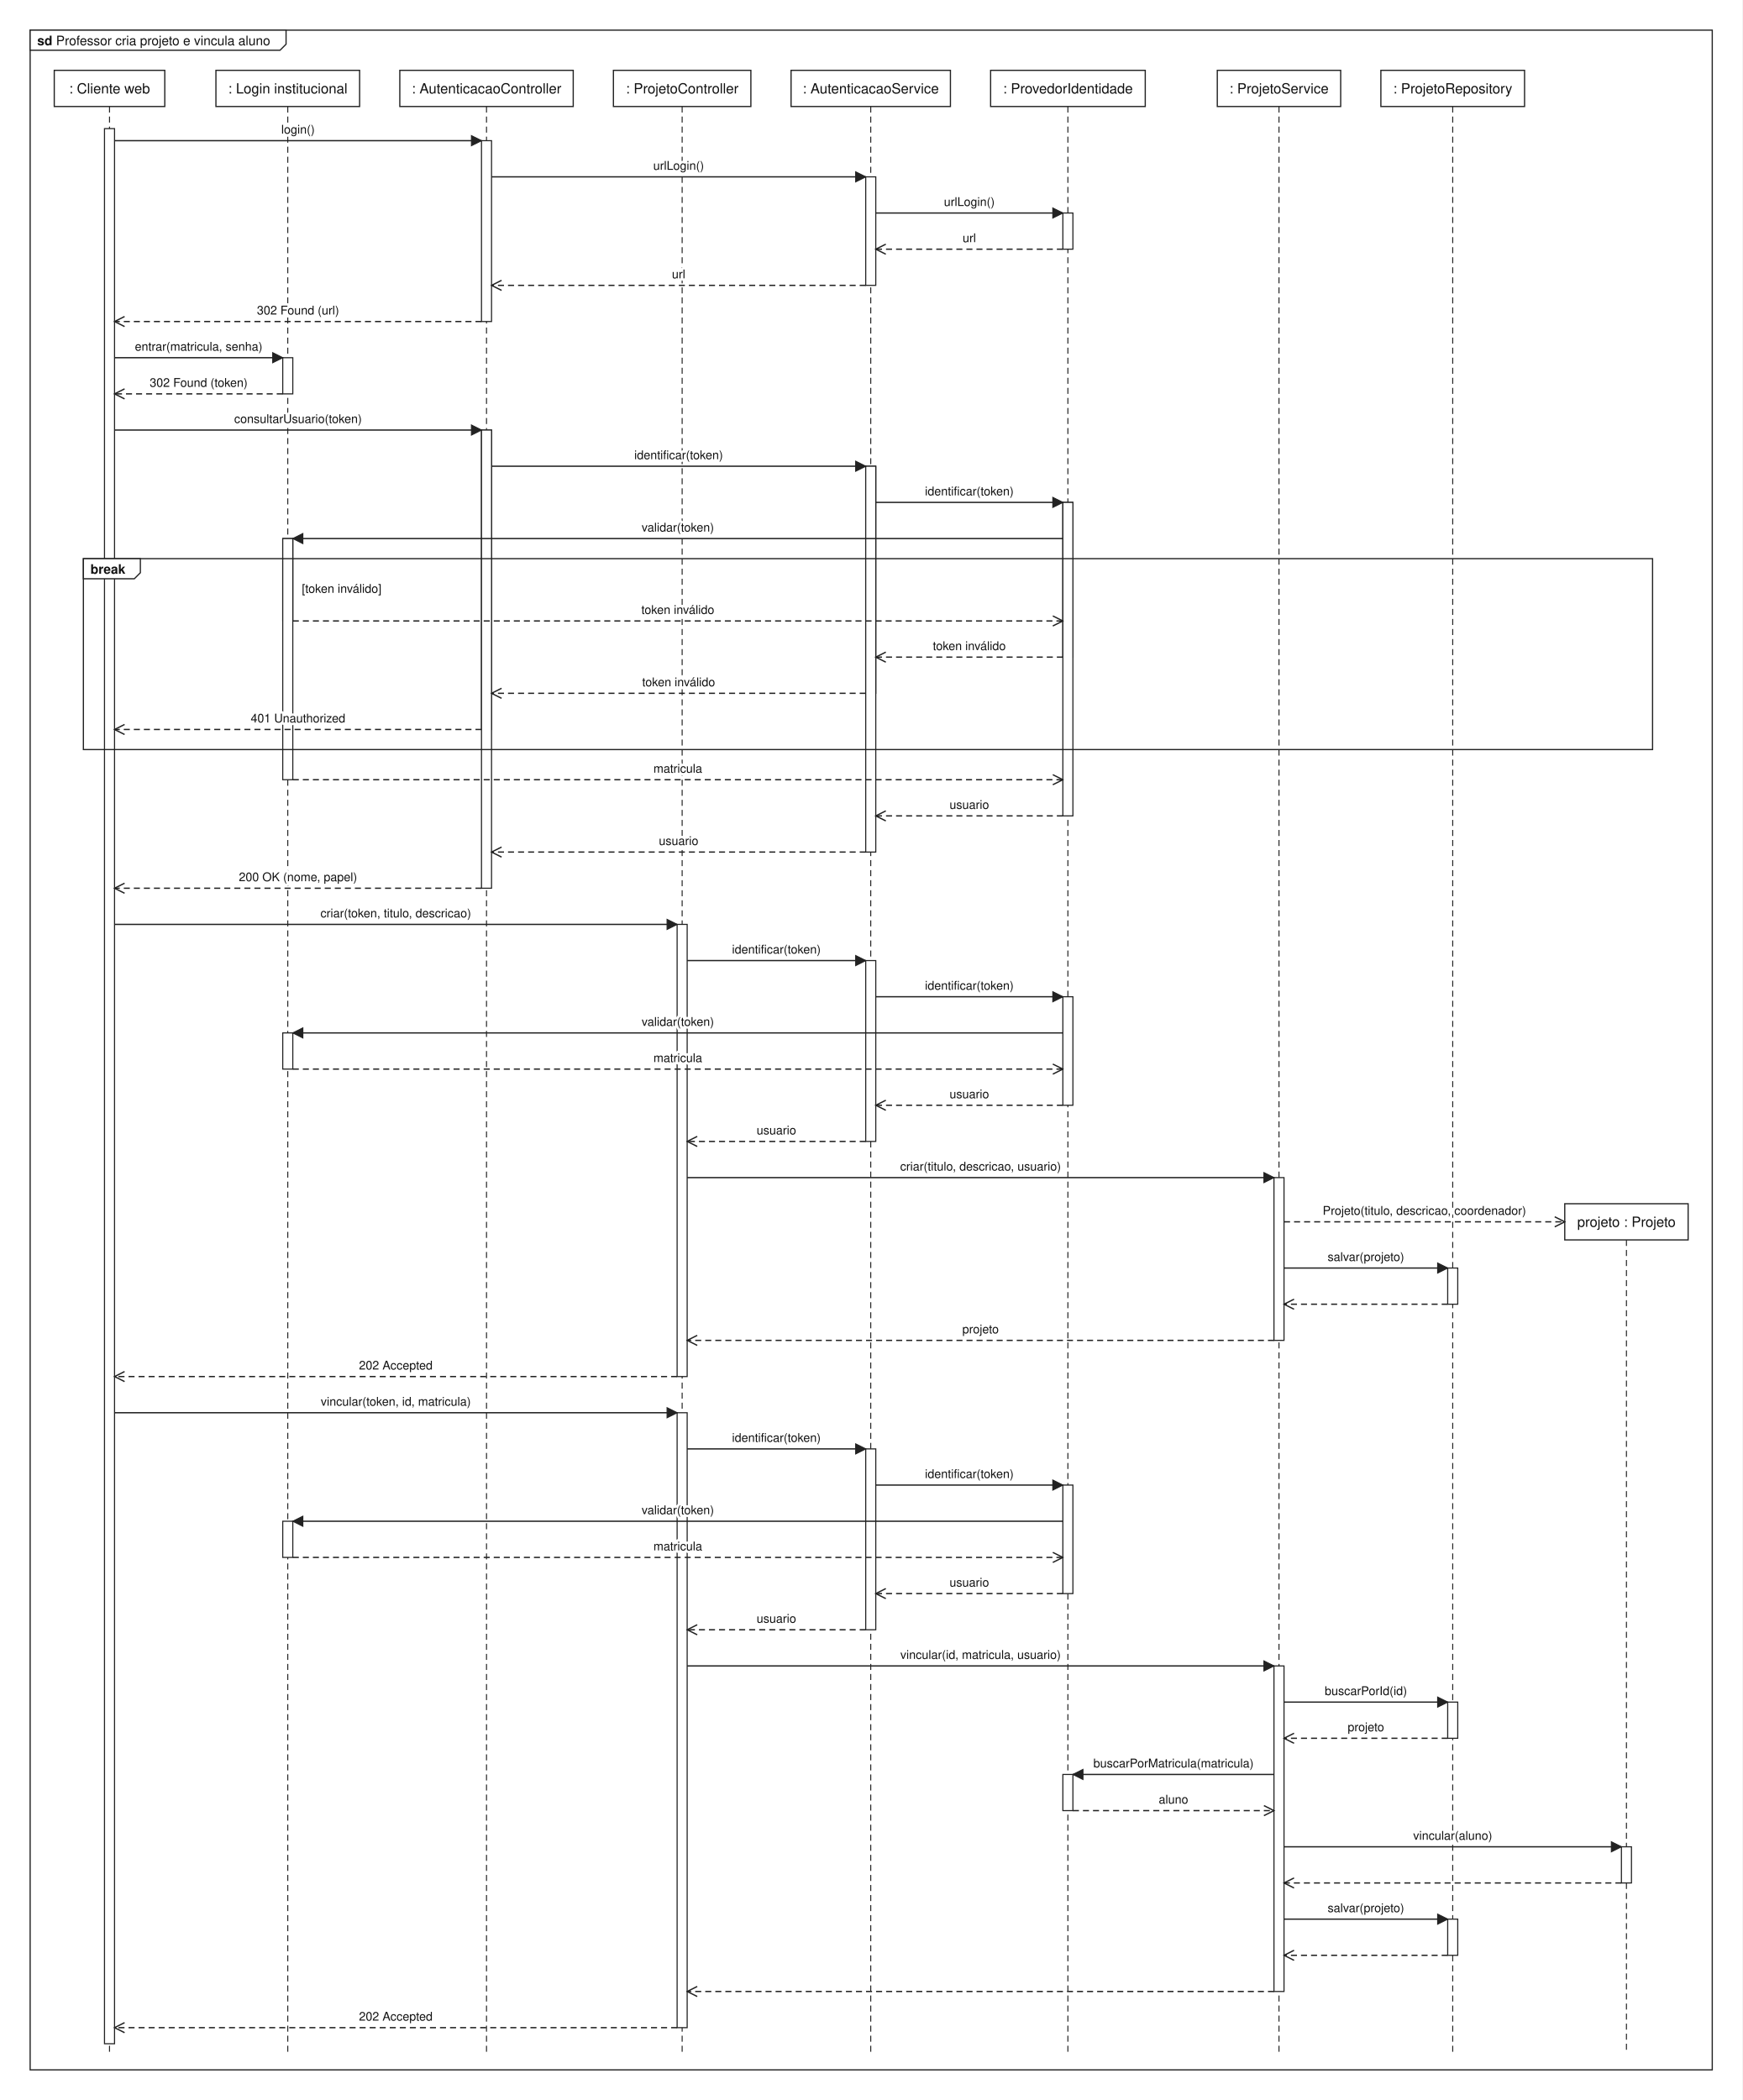
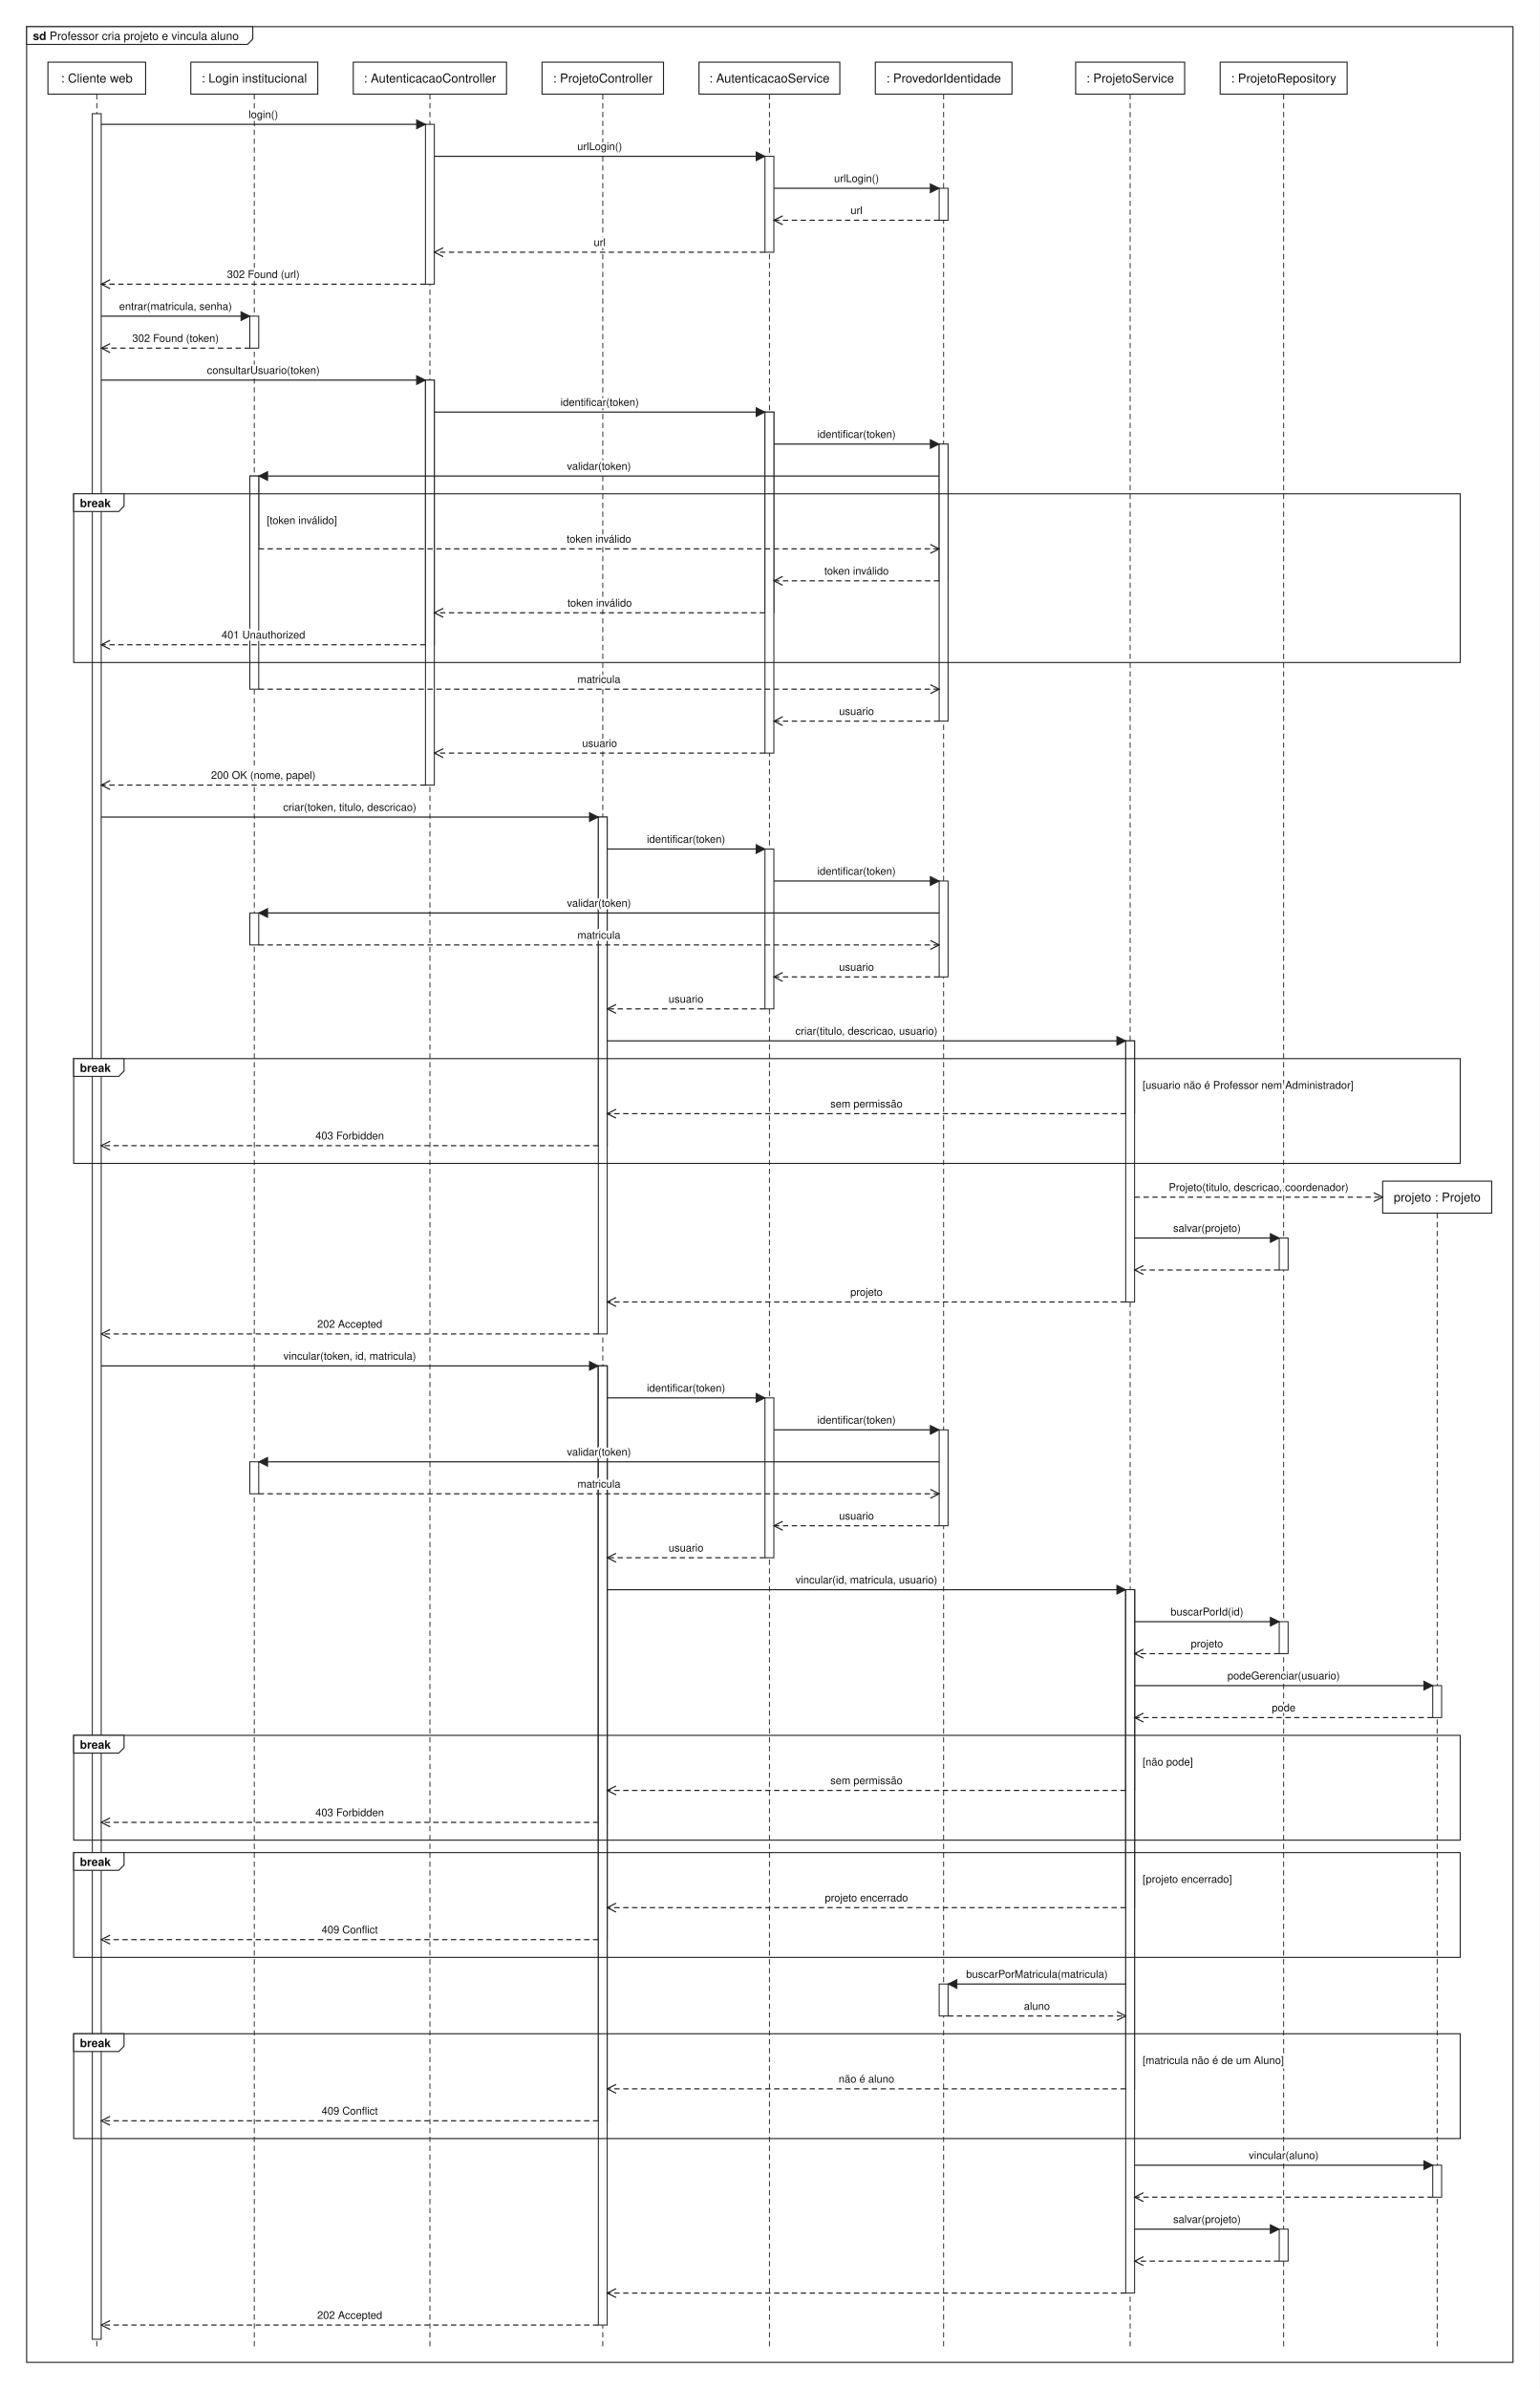
- <svg xmlns="http://www.w3.org/2000/svg" width="1734" height="2090" viewBox="0 0 1734 2090" font-family="Helvetica, Arial, 'Liberation Sans', sans-serif">
+ <svg xmlns="http://www.w3.org/2000/svg" width="1734" height="2690" viewBox="0 0 1734 2690" font-family="Helvetica, Arial, 'Liberation Sans', sans-serif">
  <defs>
    <marker id="seta" viewBox="0 0 12 12" refX="11" refY="6" markerWidth="12" markerHeight="12" orient="auto-start-reverse" markerUnits="userSpaceOnUse">
      <path d="M1,1 L11,6 L1,11" fill="none" stroke="#222" stroke-width="1.3" />
    </marker>
    <marker id="seta_cheia" viewBox="0 0 12 12" refX="11" refY="6" markerWidth="12" markerHeight="12" orient="auto-start-reverse" markerUnits="userSpaceOnUse">
      <path d="M1,1 L11,6 L1,11 Z" fill="#222" stroke="#222" stroke-width="1" />
    </marker>
    <marker id="triangulo" viewBox="0 0 16 16" refX="15" refY="8" markerWidth="16" markerHeight="16" orient="auto-start-reverse" markerUnits="userSpaceOnUse">
      <path d="M1,1 L15,8 L1,15 Z" fill="#fff" stroke="#222" stroke-width="1.3" />
    </marker>
    <marker id="losango" viewBox="0 0 22 12" refX="21" refY="6" markerWidth="22" markerHeight="12" orient="auto-start-reverse" markerUnits="userSpaceOnUse">
      <path d="M1,6 L11,1 L21,6 L11,11 Z" fill="#222" stroke="#222" stroke-width="1.2" />
    </marker>
    <marker id="losango_vazio" viewBox="0 0 22 12" refX="21" refY="6" markerWidth="22" markerHeight="12" orient="auto-start-reverse" markerUnits="userSpaceOnUse">
      <path d="M1,6 L11,1 L21,6 L11,11 Z" fill="#fff" stroke="#222" stroke-width="1.2" />
    </marker>
  </defs>
-   <rect width="1734" height="2090" fill="#fff" />
-   <rect x="30.0" y="30.0" width="1674.1" height="2030.0" fill="none" stroke="#222" stroke-width="1.2" />
+   <rect width="1734" height="2690" fill="#fff" />
+   <rect x="30.0" y="30.0" width="1674.1" height="2630.0" fill="none" stroke="#222" stroke-width="1.2" />
  <path d="M30.0,30.0 H284.7 V44.0 L278.7,50.0 H30.0 Z" fill="#fff" stroke="#222" stroke-width="1.2" />
  <text x="37.0" y="45.0" font-size="13" text-anchor="start" font-weight="bold" font-style="normal" fill="#111">sd</text>
  <text x="55.8" y="45.0" font-size="13" text-anchor="start" font-weight="normal" font-style="normal" fill="#111">Professor cria projeto e vincula aluno</text>
-   <line x1="109.0" y1="106.0" x2="109.0" y2="2044.0" stroke="#222" stroke-width="1" stroke-dasharray="6,4" />
-   <line x1="286.4" y1="106.0" x2="286.4" y2="2044.0" stroke="#222" stroke-width="1" stroke-dasharray="6,4" />
-   <line x1="484.2" y1="106.0" x2="484.2" y2="2044.0" stroke="#222" stroke-width="1" stroke-dasharray="6,4" />
-   <line x1="678.9" y1="106.0" x2="678.9" y2="2044.0" stroke="#222" stroke-width="1" stroke-dasharray="6,4" />
-   <line x1="866.6" y1="106.0" x2="866.6" y2="2044.0" stroke="#222" stroke-width="1" stroke-dasharray="6,4" />
-   <line x1="1062.8" y1="106.0" x2="1062.8" y2="2044.0" stroke="#222" stroke-width="1" stroke-dasharray="6,4" />
-   <line x1="1272.9" y1="106.0" x2="1272.9" y2="2044.0" stroke="#222" stroke-width="1" stroke-dasharray="6,4" />
-   <line x1="1445.8" y1="106.0" x2="1445.8" y2="2044.0" stroke="#222" stroke-width="1" stroke-dasharray="6,4" />
-   <line x1="1618.7" y1="1234.0" x2="1618.7" y2="2044.0" stroke="#222" stroke-width="1" stroke-dasharray="6,4" />
+   <line x1="109.0" y1="106.0" x2="109.0" y2="2644.0" stroke="#222" stroke-width="1" stroke-dasharray="6,4" />
+   <line x1="286.4" y1="106.0" x2="286.4" y2="2644.0" stroke="#222" stroke-width="1" stroke-dasharray="6,4" />
+   <line x1="484.2" y1="106.0" x2="484.2" y2="2644.0" stroke="#222" stroke-width="1" stroke-dasharray="6,4" />
+   <line x1="678.9" y1="106.0" x2="678.9" y2="2644.0" stroke="#222" stroke-width="1" stroke-dasharray="6,4" />
+   <line x1="866.6" y1="106.0" x2="866.6" y2="2644.0" stroke="#222" stroke-width="1" stroke-dasharray="6,4" />
+   <line x1="1062.8" y1="106.0" x2="1062.8" y2="2644.0" stroke="#222" stroke-width="1" stroke-dasharray="6,4" />
+   <line x1="1272.9" y1="106.0" x2="1272.9" y2="2644.0" stroke="#222" stroke-width="1" stroke-dasharray="6,4" />
+   <line x1="1445.8" y1="106.0" x2="1445.8" y2="2644.0" stroke="#222" stroke-width="1" stroke-dasharray="6,4" />
+   <line x1="1618.7" y1="1366.0" x2="1618.7" y2="2644.0" stroke="#222" stroke-width="1" stroke-dasharray="6,4" />
  <rect x="54.0" y="70.0" width="110.0" height="36.0" fill="#fff" stroke="#222" stroke-width="1.2" />
  <text x="109.0" y="93.0" font-size="14" text-anchor="middle" font-weight="normal" font-style="normal" fill="#111">: Cliente web</text>
  <rect x="214.9" y="70.0" width="143.0" height="36.0" fill="#fff" stroke="#222" stroke-width="1.2" />
  <text x="286.4" y="93.0" font-size="14" text-anchor="middle" font-weight="normal" font-style="normal" fill="#111">: Login institucional</text>
  <rect x="397.9" y="70.0" width="172.6" height="36.0" fill="#fff" stroke="#222" stroke-width="1.2" />
  <text x="484.2" y="93.0" font-size="14" text-anchor="middle" font-weight="normal" font-style="normal" fill="#111">: AutenticacaoController</text>
  <rect x="610.5" y="70.0" width="136.8" height="36.0" fill="#fff" stroke="#222" stroke-width="1.2" />
  <text x="678.9" y="93.0" font-size="14" text-anchor="middle" font-weight="normal" font-style="normal" fill="#111">: ProjetoController</text>
  <rect x="787.3" y="70.0" width="158.6" height="36.0" fill="#fff" stroke="#222" stroke-width="1.2" />
  <text x="866.6" y="93.0" font-size="14" text-anchor="middle" font-weight="normal" font-style="normal" fill="#111">: AutenticacaoService</text>
  <rect x="985.9" y="70.0" width="153.9" height="36.0" fill="#fff" stroke="#222" stroke-width="1.2" />
  <text x="1062.8" y="93.0" font-size="14" text-anchor="middle" font-weight="normal" font-style="normal" fill="#111">: ProvedorIdentidade</text>
  <rect x="1211.5" y="70.0" width="122.8" height="36.0" fill="#fff" stroke="#222" stroke-width="1.2" />
  <text x="1272.9" y="93.0" font-size="14" text-anchor="middle" font-weight="normal" font-style="normal" fill="#111">: ProjetoService</text>
  <rect x="1374.3" y="70.0" width="143.0" height="36.0" fill="#fff" stroke="#222" stroke-width="1.2" />
  <text x="1445.8" y="93.0" font-size="14" text-anchor="middle" font-weight="normal" font-style="normal" fill="#111">: ProjetoRepository</text>
-   <rect x="1557.3" y="1198.0" width="122.8" height="36.0" fill="#fff" stroke="#222" stroke-width="1.2" />
-   <text x="1618.7" y="1221.0" font-size="14" text-anchor="middle" font-weight="normal" font-style="normal" fill="#111">projeto : Projeto</text>
+   <rect x="1557.3" y="1330.0" width="122.8" height="36.0" fill="#fff" stroke="#222" stroke-width="1.2" />
+   <text x="1618.7" y="1353.0" font-size="14" text-anchor="middle" font-weight="normal" font-style="normal" fill="#111">projeto : Projeto</text>
  <rect x="1057.8" y="212.0" width="10.0" height="36.0" fill="#fff" stroke="#222" stroke-width="1.1" />
  <rect x="861.6" y="176.0" width="10.0" height="108.0" fill="#fff" stroke="#222" stroke-width="1.1" />
  <rect x="479.2" y="140.0" width="10.0" height="180.0" fill="#fff" stroke="#222" stroke-width="1.1" />
  <rect x="281.4" y="356.0" width="10.0" height="36.0" fill="#fff" stroke="#222" stroke-width="1.1" />
  <rect x="281.4" y="536.0" width="10.0" height="82.0" fill="#fff" stroke="#222" stroke-width="1.1" />
  <rect x="1057.8" y="500.0" width="10.0" height="154.0" fill="#fff" stroke="#222" stroke-width="1.1" />
  <rect x="861.6" y="464.0" width="10.0" height="226.0" fill="#fff" stroke="#222" stroke-width="1.1" />
  <rect x="479.2" y="428.0" width="10.0" height="298.0" fill="#fff" stroke="#222" stroke-width="1.1" />
  <rect x="281.4" y="536.0" width="10.0" height="240.0" fill="#fff" stroke="#222" stroke-width="1.1" />
  <rect x="1057.8" y="500.0" width="10.0" height="312.0" fill="#fff" stroke="#222" stroke-width="1.1" />
  <rect x="861.6" y="464.0" width="10.0" height="384.0" fill="#fff" stroke="#222" stroke-width="1.1" />
  <rect x="479.2" y="428.0" width="10.0" height="456.0" fill="#fff" stroke="#222" stroke-width="1.1" />
  <rect x="281.4" y="1028.0" width="10.0" height="36.0" fill="#fff" stroke="#222" stroke-width="1.1" />
  <rect x="1057.8" y="992.0" width="10.0" height="108.0" fill="#fff" stroke="#222" stroke-width="1.1" />
  <rect x="861.6" y="956.0" width="10.0" height="180.0" fill="#fff" stroke="#222" stroke-width="1.1" />
-   <rect x="1440.8" y="1262.0" width="10.0" height="36.0" fill="#fff" stroke="#222" stroke-width="1.1" />
-   <rect x="1267.9" y="1172.0" width="10.0" height="162.0" fill="#fff" stroke="#222" stroke-width="1.1" />
-   <rect x="673.9" y="920.0" width="10.0" height="450.0" fill="#fff" stroke="#222" stroke-width="1.1" />
-   <rect x="281.4" y="1514.0" width="10.0" height="36.0" fill="#fff" stroke="#222" stroke-width="1.1" />
-   <rect x="1057.8" y="1478.0" width="10.0" height="108.0" fill="#fff" stroke="#222" stroke-width="1.1" />
-   <rect x="861.6" y="1442.0" width="10.0" height="180.0" fill="#fff" stroke="#222" stroke-width="1.1" />
-   <rect x="1440.8" y="1694.0" width="10.0" height="36.0" fill="#fff" stroke="#222" stroke-width="1.1" />
-   <rect x="1057.8" y="1766.0" width="10.0" height="36.0" fill="#fff" stroke="#222" stroke-width="1.1" />
-   <rect x="1613.7" y="1838.0" width="10.0" height="36.0" fill="#fff" stroke="#222" stroke-width="1.1" />
-   <rect x="1440.8" y="1910.0" width="10.0" height="36.0" fill="#fff" stroke="#222" stroke-width="1.1" />
-   <rect x="1267.9" y="1658.0" width="10.0" height="324.0" fill="#fff" stroke="#222" stroke-width="1.1" />
-   <rect x="673.9" y="1406.0" width="10.0" height="612.0" fill="#fff" stroke="#222" stroke-width="1.1" />
-   <rect x="104.0" y="128.0" width="10.0" height="1906.0" fill="#fff" stroke="#222" stroke-width="1.1" />
+   <rect x="1267.9" y="1172.0" width="10.0" height="82.0" fill="#fff" stroke="#222" stroke-width="1.1" />
+   <rect x="673.9" y="920.0" width="10.0" height="370.0" fill="#fff" stroke="#222" stroke-width="1.1" />
+   <rect x="1440.8" y="1394.0" width="10.0" height="36.0" fill="#fff" stroke="#222" stroke-width="1.1" />
+   <rect x="1267.9" y="1172.0" width="10.0" height="294.0" fill="#fff" stroke="#222" stroke-width="1.1" />
+   <rect x="673.9" y="920.0" width="10.0" height="582.0" fill="#fff" stroke="#222" stroke-width="1.1" />
+   <rect x="281.4" y="1646.0" width="10.0" height="36.0" fill="#fff" stroke="#222" stroke-width="1.1" />
+   <rect x="1057.8" y="1610.0" width="10.0" height="108.0" fill="#fff" stroke="#222" stroke-width="1.1" />
+   <rect x="861.6" y="1574.0" width="10.0" height="180.0" fill="#fff" stroke="#222" stroke-width="1.1" />
+   <rect x="1440.8" y="1826.0" width="10.0" height="36.0" fill="#fff" stroke="#222" stroke-width="1.1" />
+   <rect x="1613.7" y="1898.0" width="10.0" height="36.0" fill="#fff" stroke="#222" stroke-width="1.1" />
+   <rect x="1267.9" y="1790.0" width="10.0" height="226.0" fill="#fff" stroke="#222" stroke-width="1.1" />
+   <rect x="673.9" y="1538.0" width="10.0" height="514.0" fill="#fff" stroke="#222" stroke-width="1.1" />
+   <rect x="1267.9" y="1790.0" width="10.0" height="358.0" fill="#fff" stroke="#222" stroke-width="1.1" />
+   <rect x="673.9" y="1538.0" width="10.0" height="646.0" fill="#fff" stroke="#222" stroke-width="1.1" />
+   <rect x="1057.8" y="2234.0" width="10.0" height="36.0" fill="#fff" stroke="#222" stroke-width="1.1" />
+   <rect x="1267.9" y="1790.0" width="10.0" height="562.0" fill="#fff" stroke="#222" stroke-width="1.1" />
+   <rect x="673.9" y="1538.0" width="10.0" height="850.0" fill="#fff" stroke="#222" stroke-width="1.1" />
+   <rect x="1613.7" y="2438.0" width="10.0" height="36.0" fill="#fff" stroke="#222" stroke-width="1.1" />
+   <rect x="1440.8" y="2510.0" width="10.0" height="36.0" fill="#fff" stroke="#222" stroke-width="1.1" />
+   <rect x="1267.9" y="1790.0" width="10.0" height="792.0" fill="#fff" stroke="#222" stroke-width="1.1" />
+   <rect x="673.9" y="1538.0" width="10.0" height="1080.0" fill="#fff" stroke="#222" stroke-width="1.1" />
+   <rect x="104.0" y="128.0" width="10.0" height="2506.0" fill="#fff" stroke="#222" stroke-width="1.1" />
  <rect x="83.0" y="556.0" width="1561.7" height="190.0" fill="none" stroke="#222" stroke-width="1.2" />
  <path d="M83.0,556.0 H139.7 V570.0 L133.7,576.0 H83.0 Z" fill="#fff" stroke="#222" stroke-width="1.2" />
  <text x="90.0" y="571.0" font-size="13" text-anchor="start" font-weight="bold" font-style="normal" fill="#111">break</text>
  <text x="300.4" y="590.0" font-size="12" text-anchor="start" stroke="#fff" stroke-width="5" stroke-linejoin="round" paint-order="stroke" font-weight="normal" font-style="normal" fill="#111">[token inválido]</text>
+   <rect x="83.0" y="1192.0" width="1561.7" height="118.0" fill="none" stroke="#222" stroke-width="1.2" />
+   <path d="M83.0,1192.0 H139.7 V1206.0 L133.7,1212.0 H83.0 Z" fill="#fff" stroke="#222" stroke-width="1.2" />
+   <text x="90.0" y="1207.0" font-size="13" text-anchor="start" font-weight="bold" font-style="normal" fill="#111">break</text>
+   <text x="1286.9" y="1226.0" font-size="12" text-anchor="start" stroke="#fff" stroke-width="5" stroke-linejoin="round" paint-order="stroke" font-weight="normal" font-style="normal" fill="#111">[usuario não é Professor nem Administrador]</text>
+   <rect x="83.0" y="1954.0" width="1561.7" height="118.0" fill="none" stroke="#222" stroke-width="1.2" />
+   <path d="M83.0,1954.0 H139.7 V1968.0 L133.7,1974.0 H83.0 Z" fill="#fff" stroke="#222" stroke-width="1.2" />
+   <text x="90.0" y="1969.0" font-size="13" text-anchor="start" font-weight="bold" font-style="normal" fill="#111">break</text>
+   <text x="1286.9" y="1988.0" font-size="12" text-anchor="start" stroke="#fff" stroke-width="5" stroke-linejoin="round" paint-order="stroke" font-weight="normal" font-style="normal" fill="#111">[não pode]</text>
+   <rect x="83.0" y="2086.0" width="1561.7" height="118.0" fill="none" stroke="#222" stroke-width="1.2" />
+   <path d="M83.0,2086.0 H139.7 V2100.0 L133.7,2106.0 H83.0 Z" fill="#fff" stroke="#222" stroke-width="1.2" />
+   <text x="90.0" y="2101.0" font-size="13" text-anchor="start" font-weight="bold" font-style="normal" fill="#111">break</text>
+   <text x="1286.9" y="2120.0" font-size="12" text-anchor="start" stroke="#fff" stroke-width="5" stroke-linejoin="round" paint-order="stroke" font-weight="normal" font-style="normal" fill="#111">[projeto encerrado]</text>
+   <rect x="83.0" y="2290.0" width="1561.7" height="118.0" fill="none" stroke="#222" stroke-width="1.2" />
+   <path d="M83.0,2290.0 H139.7 V2304.0 L133.7,2310.0 H83.0 Z" fill="#fff" stroke="#222" stroke-width="1.2" />
+   <text x="90.0" y="2305.0" font-size="13" text-anchor="start" font-weight="bold" font-style="normal" fill="#111">break</text>
+   <text x="1286.9" y="2324.0" font-size="12" text-anchor="start" stroke="#fff" stroke-width="5" stroke-linejoin="round" paint-order="stroke" font-weight="normal" font-style="normal" fill="#111">[matricula não é de um Aluno]</text>
  <polyline points="114.0,140.0 479.2,140.0" fill="none" stroke="#222" stroke-width="1.3" marker-end="url(#seta_cheia)" />
  <text x="296.6" y="133.0" font-size="12" text-anchor="middle" stroke="#fff" stroke-width="5" stroke-linejoin="round" paint-order="stroke" font-weight="normal" font-style="normal" fill="#111">login()</text>
  <polyline points="489.2,176.0 861.6,176.0" fill="none" stroke="#222" stroke-width="1.3" marker-end="url(#seta_cheia)" />
  <text x="675.4" y="169.0" font-size="12" text-anchor="middle" stroke="#fff" stroke-width="5" stroke-linejoin="round" paint-order="stroke" font-weight="normal" font-style="normal" fill="#111">urlLogin()</text>
  <polyline points="871.6,212.0 1057.8,212.0" fill="none" stroke="#222" stroke-width="1.3" marker-end="url(#seta_cheia)" />
  <text x="964.7" y="205.0" font-size="12" text-anchor="middle" stroke="#fff" stroke-width="5" stroke-linejoin="round" paint-order="stroke" font-weight="normal" font-style="normal" fill="#111">urlLogin()</text>
  <polyline points="1057.8,248.0 871.6,248.0" fill="none" stroke="#222" stroke-width="1.3" stroke-dasharray="6,4" marker-end="url(#seta)" />
  <text x="964.7" y="241.0" font-size="12" text-anchor="middle" stroke="#fff" stroke-width="5" stroke-linejoin="round" paint-order="stroke" font-weight="normal" font-style="normal" fill="#111">url</text>
  <polyline points="861.6,284.0 489.2,284.0" fill="none" stroke="#222" stroke-width="1.3" stroke-dasharray="6,4" marker-end="url(#seta)" />
  <text x="675.4" y="277.0" font-size="12" text-anchor="middle" stroke="#fff" stroke-width="5" stroke-linejoin="round" paint-order="stroke" font-weight="normal" font-style="normal" fill="#111">url</text>
  <polyline points="479.2,320.0 114.0,320.0" fill="none" stroke="#222" stroke-width="1.3" stroke-dasharray="6,4" marker-end="url(#seta)" />
  <text x="296.6" y="313.0" font-size="12" text-anchor="middle" stroke="#fff" stroke-width="5" stroke-linejoin="round" paint-order="stroke" font-weight="normal" font-style="normal" fill="#111">302 Found (url)</text>
  <polyline points="114.0,356.0 281.4,356.0" fill="none" stroke="#222" stroke-width="1.3" marker-end="url(#seta_cheia)" />
  <text x="197.7" y="349.0" font-size="12" text-anchor="middle" stroke="#fff" stroke-width="5" stroke-linejoin="round" paint-order="stroke" font-weight="normal" font-style="normal" fill="#111">entrar(matricula, senha)</text>
  <polyline points="281.4,392.0 114.0,392.0" fill="none" stroke="#222" stroke-width="1.3" stroke-dasharray="6,4" marker-end="url(#seta)" />
  <text x="197.7" y="385.0" font-size="12" text-anchor="middle" stroke="#fff" stroke-width="5" stroke-linejoin="round" paint-order="stroke" font-weight="normal" font-style="normal" fill="#111">302 Found (token)</text>
  <polyline points="114.0,428.0 479.2,428.0" fill="none" stroke="#222" stroke-width="1.3" marker-end="url(#seta_cheia)" />
  <text x="296.6" y="421.0" font-size="12" text-anchor="middle" stroke="#fff" stroke-width="5" stroke-linejoin="round" paint-order="stroke" font-weight="normal" font-style="normal" fill="#111">consultarUsuario(token)</text>
  <polyline points="489.2,464.0 861.6,464.0" fill="none" stroke="#222" stroke-width="1.3" marker-end="url(#seta_cheia)" />
  <text x="675.4" y="457.0" font-size="12" text-anchor="middle" stroke="#fff" stroke-width="5" stroke-linejoin="round" paint-order="stroke" font-weight="normal" font-style="normal" fill="#111">identificar(token)</text>
  <polyline points="871.6,500.0 1057.8,500.0" fill="none" stroke="#222" stroke-width="1.3" marker-end="url(#seta_cheia)" />
  <text x="964.7" y="493.0" font-size="12" text-anchor="middle" stroke="#fff" stroke-width="5" stroke-linejoin="round" paint-order="stroke" font-weight="normal" font-style="normal" fill="#111">identificar(token)</text>
  <polyline points="1057.8,536.0 291.4,536.0" fill="none" stroke="#222" stroke-width="1.3" marker-end="url(#seta_cheia)" />
  <text x="674.6" y="529.0" font-size="12" text-anchor="middle" stroke="#fff" stroke-width="5" stroke-linejoin="round" paint-order="stroke" font-weight="normal" font-style="normal" fill="#111">validar(token)</text>
  <polyline points="291.4,618.0 1057.8,618.0" fill="none" stroke="#222" stroke-width="1.3" stroke-dasharray="6,4" marker-end="url(#seta)" />
  <text x="674.6" y="611.0" font-size="12" text-anchor="middle" stroke="#fff" stroke-width="5" stroke-linejoin="round" paint-order="stroke" font-weight="normal" font-style="normal" fill="#111">token inválido</text>
  <polyline points="1057.8,654.0 871.6,654.0" fill="none" stroke="#222" stroke-width="1.3" stroke-dasharray="6,4" marker-end="url(#seta)" />
  <text x="964.7" y="647.0" font-size="12" text-anchor="middle" stroke="#fff" stroke-width="5" stroke-linejoin="round" paint-order="stroke" font-weight="normal" font-style="normal" fill="#111">token inválido</text>
  <polyline points="861.6,690.0 489.2,690.0" fill="none" stroke="#222" stroke-width="1.3" stroke-dasharray="6,4" marker-end="url(#seta)" />
  <text x="675.4" y="683.0" font-size="12" text-anchor="middle" stroke="#fff" stroke-width="5" stroke-linejoin="round" paint-order="stroke" font-weight="normal" font-style="normal" fill="#111">token inválido</text>
  <polyline points="479.2,726.0 114.0,726.0" fill="none" stroke="#222" stroke-width="1.3" stroke-dasharray="6,4" marker-end="url(#seta)" />
  <text x="296.6" y="719.0" font-size="12" text-anchor="middle" stroke="#fff" stroke-width="5" stroke-linejoin="round" paint-order="stroke" font-weight="normal" font-style="normal" fill="#111">401 Unauthorized</text>
  <polyline points="291.4,776.0 1057.8,776.0" fill="none" stroke="#222" stroke-width="1.3" stroke-dasharray="6,4" marker-end="url(#seta)" />
  <text x="674.6" y="769.0" font-size="12" text-anchor="middle" stroke="#fff" stroke-width="5" stroke-linejoin="round" paint-order="stroke" font-weight="normal" font-style="normal" fill="#111">matricula</text>
  <polyline points="1057.8,812.0 871.6,812.0" fill="none" stroke="#222" stroke-width="1.3" stroke-dasharray="6,4" marker-end="url(#seta)" />
  <text x="964.7" y="805.0" font-size="12" text-anchor="middle" stroke="#fff" stroke-width="5" stroke-linejoin="round" paint-order="stroke" font-weight="normal" font-style="normal" fill="#111">usuario</text>
  <polyline points="861.6,848.0 489.2,848.0" fill="none" stroke="#222" stroke-width="1.3" stroke-dasharray="6,4" marker-end="url(#seta)" />
  <text x="675.4" y="841.0" font-size="12" text-anchor="middle" stroke="#fff" stroke-width="5" stroke-linejoin="round" paint-order="stroke" font-weight="normal" font-style="normal" fill="#111">usuario</text>
  <polyline points="479.2,884.0 114.0,884.0" fill="none" stroke="#222" stroke-width="1.3" stroke-dasharray="6,4" marker-end="url(#seta)" />
  <text x="296.6" y="877.0" font-size="12" text-anchor="middle" stroke="#fff" stroke-width="5" stroke-linejoin="round" paint-order="stroke" font-weight="normal" font-style="normal" fill="#111">200 OK (nome, papel)</text>
  <polyline points="114.0,920.0 673.9,920.0" fill="none" stroke="#222" stroke-width="1.3" marker-end="url(#seta_cheia)" />
  <text x="393.9" y="913.0" font-size="12" text-anchor="middle" stroke="#fff" stroke-width="5" stroke-linejoin="round" paint-order="stroke" font-weight="normal" font-style="normal" fill="#111">criar(token, titulo, descricao)</text>
  <polyline points="683.9,956.0 861.6,956.0" fill="none" stroke="#222" stroke-width="1.3" marker-end="url(#seta_cheia)" />
  <text x="772.7" y="949.0" font-size="12" text-anchor="middle" stroke="#fff" stroke-width="5" stroke-linejoin="round" paint-order="stroke" font-weight="normal" font-style="normal" fill="#111">identificar(token)</text>
  <polyline points="871.6,992.0 1057.8,992.0" fill="none" stroke="#222" stroke-width="1.3" marker-end="url(#seta_cheia)" />
  <text x="964.7" y="985.0" font-size="12" text-anchor="middle" stroke="#fff" stroke-width="5" stroke-linejoin="round" paint-order="stroke" font-weight="normal" font-style="normal" fill="#111">identificar(token)</text>
  <polyline points="1057.8,1028.0 291.4,1028.0" fill="none" stroke="#222" stroke-width="1.3" marker-end="url(#seta_cheia)" />
  <text x="674.6" y="1021.0" font-size="12" text-anchor="middle" stroke="#fff" stroke-width="5" stroke-linejoin="round" paint-order="stroke" font-weight="normal" font-style="normal" fill="#111">validar(token)</text>
  <polyline points="291.4,1064.0 1057.8,1064.0" fill="none" stroke="#222" stroke-width="1.3" stroke-dasharray="6,4" marker-end="url(#seta)" />
  <text x="674.6" y="1057.0" font-size="12" text-anchor="middle" stroke="#fff" stroke-width="5" stroke-linejoin="round" paint-order="stroke" font-weight="normal" font-style="normal" fill="#111">matricula</text>
  <polyline points="1057.8,1100.0 871.6,1100.0" fill="none" stroke="#222" stroke-width="1.3" stroke-dasharray="6,4" marker-end="url(#seta)" />
  <text x="964.7" y="1093.0" font-size="12" text-anchor="middle" stroke="#fff" stroke-width="5" stroke-linejoin="round" paint-order="stroke" font-weight="normal" font-style="normal" fill="#111">usuario</text>
  <polyline points="861.6,1136.0 683.9,1136.0" fill="none" stroke="#222" stroke-width="1.3" stroke-dasharray="6,4" marker-end="url(#seta)" />
  <text x="772.7" y="1129.0" font-size="12" text-anchor="middle" stroke="#fff" stroke-width="5" stroke-linejoin="round" paint-order="stroke" font-weight="normal" font-style="normal" fill="#111">usuario</text>
  <polyline points="683.9,1172.0 1267.9,1172.0" fill="none" stroke="#222" stroke-width="1.3" marker-end="url(#seta_cheia)" />
  <text x="975.9" y="1165.0" font-size="12" text-anchor="middle" stroke="#fff" stroke-width="5" stroke-linejoin="round" paint-order="stroke" font-weight="normal" font-style="normal" fill="#111">criar(titulo, descricao, usuario)</text>
-   <polyline points="1277.9,1216.0 1557.3,1216.0" fill="none" stroke="#222" stroke-width="1.3" stroke-dasharray="6,4" marker-end="url(#seta)" />
-   <text x="1417.6" y="1209.0" font-size="12" text-anchor="middle" stroke="#fff" stroke-width="5" stroke-linejoin="round" paint-order="stroke" font-weight="normal" font-style="normal" fill="#111">Projeto(titulo, descricao, coordenador)</text>
-   <polyline points="1277.9,1262.0 1440.8,1262.0" fill="none" stroke="#222" stroke-width="1.3" marker-end="url(#seta_cheia)" />
-   <text x="1359.4" y="1255.0" font-size="12" text-anchor="middle" stroke="#fff" stroke-width="5" stroke-linejoin="round" paint-order="stroke" font-weight="normal" font-style="normal" fill="#111">salvar(projeto)</text>
-   <polyline points="1440.8,1298.0 1277.9,1298.0" fill="none" stroke="#222" stroke-width="1.3" stroke-dasharray="6,4" marker-end="url(#seta)" />
-   <text x="1359.4" y="1291.0" font-size="12" text-anchor="middle" stroke="#fff" stroke-width="5" stroke-linejoin="round" paint-order="stroke" font-weight="normal" font-style="normal" fill="#111" />
-   <polyline points="1267.9,1334.0 683.9,1334.0" fill="none" stroke="#222" stroke-width="1.3" stroke-dasharray="6,4" marker-end="url(#seta)" />
-   <text x="975.9" y="1327.0" font-size="12" text-anchor="middle" stroke="#fff" stroke-width="5" stroke-linejoin="round" paint-order="stroke" font-weight="normal" font-style="normal" fill="#111">projeto</text>
-   <polyline points="673.9,1370.0 114.0,1370.0" fill="none" stroke="#222" stroke-width="1.3" stroke-dasharray="6,4" marker-end="url(#seta)" />
-   <text x="393.9" y="1363.0" font-size="12" text-anchor="middle" stroke="#fff" stroke-width="5" stroke-linejoin="round" paint-order="stroke" font-weight="normal" font-style="normal" fill="#111">202 Accepted</text>
-   <polyline points="114.0,1406.0 673.9,1406.0" fill="none" stroke="#222" stroke-width="1.3" marker-end="url(#seta_cheia)" />
-   <text x="393.9" y="1399.0" font-size="12" text-anchor="middle" stroke="#fff" stroke-width="5" stroke-linejoin="round" paint-order="stroke" font-weight="normal" font-style="normal" fill="#111">vincular(token, id, matricula)</text>
-   <polyline points="683.9,1442.0 861.6,1442.0" fill="none" stroke="#222" stroke-width="1.3" marker-end="url(#seta_cheia)" />
-   <text x="772.7" y="1435.0" font-size="12" text-anchor="middle" stroke="#fff" stroke-width="5" stroke-linejoin="round" paint-order="stroke" font-weight="normal" font-style="normal" fill="#111">identificar(token)</text>
-   <polyline points="871.6,1478.0 1057.8,1478.0" fill="none" stroke="#222" stroke-width="1.3" marker-end="url(#seta_cheia)" />
-   <text x="964.7" y="1471.0" font-size="12" text-anchor="middle" stroke="#fff" stroke-width="5" stroke-linejoin="round" paint-order="stroke" font-weight="normal" font-style="normal" fill="#111">identificar(token)</text>
-   <polyline points="1057.8,1514.0 291.4,1514.0" fill="none" stroke="#222" stroke-width="1.3" marker-end="url(#seta_cheia)" />
-   <text x="674.6" y="1507.0" font-size="12" text-anchor="middle" stroke="#fff" stroke-width="5" stroke-linejoin="round" paint-order="stroke" font-weight="normal" font-style="normal" fill="#111">validar(token)</text>
-   <polyline points="291.4,1550.0 1057.8,1550.0" fill="none" stroke="#222" stroke-width="1.3" stroke-dasharray="6,4" marker-end="url(#seta)" />
-   <text x="674.6" y="1543.0" font-size="12" text-anchor="middle" stroke="#fff" stroke-width="5" stroke-linejoin="round" paint-order="stroke" font-weight="normal" font-style="normal" fill="#111">matricula</text>
-   <polyline points="1057.8,1586.0 871.6,1586.0" fill="none" stroke="#222" stroke-width="1.3" stroke-dasharray="6,4" marker-end="url(#seta)" />
-   <text x="964.7" y="1579.0" font-size="12" text-anchor="middle" stroke="#fff" stroke-width="5" stroke-linejoin="round" paint-order="stroke" font-weight="normal" font-style="normal" fill="#111">usuario</text>
-   <polyline points="861.6,1622.0 683.9,1622.0" fill="none" stroke="#222" stroke-width="1.3" stroke-dasharray="6,4" marker-end="url(#seta)" />
-   <text x="772.7" y="1615.0" font-size="12" text-anchor="middle" stroke="#fff" stroke-width="5" stroke-linejoin="round" paint-order="stroke" font-weight="normal" font-style="normal" fill="#111">usuario</text>
-   <polyline points="683.9,1658.0 1267.9,1658.0" fill="none" stroke="#222" stroke-width="1.3" marker-end="url(#seta_cheia)" />
-   <text x="975.9" y="1651.0" font-size="12" text-anchor="middle" stroke="#fff" stroke-width="5" stroke-linejoin="round" paint-order="stroke" font-weight="normal" font-style="normal" fill="#111">vincular(id, matricula, usuario)</text>
-   <polyline points="1277.9,1694.0 1440.8,1694.0" fill="none" stroke="#222" stroke-width="1.3" marker-end="url(#seta_cheia)" />
-   <text x="1359.4" y="1687.0" font-size="12" text-anchor="middle" stroke="#fff" stroke-width="5" stroke-linejoin="round" paint-order="stroke" font-weight="normal" font-style="normal" fill="#111">buscarPorId(id)</text>
-   <polyline points="1440.8,1730.0 1277.9,1730.0" fill="none" stroke="#222" stroke-width="1.3" stroke-dasharray="6,4" marker-end="url(#seta)" />
-   <text x="1359.4" y="1723.0" font-size="12" text-anchor="middle" stroke="#fff" stroke-width="5" stroke-linejoin="round" paint-order="stroke" font-weight="normal" font-style="normal" fill="#111">projeto</text>
-   <polyline points="1267.9,1766.0 1067.8,1766.0" fill="none" stroke="#222" stroke-width="1.3" marker-end="url(#seta_cheia)" />
-   <text x="1167.9" y="1759.0" font-size="12" text-anchor="middle" stroke="#fff" stroke-width="5" stroke-linejoin="round" paint-order="stroke" font-weight="normal" font-style="normal" fill="#111">buscarPorMatricula(matricula)</text>
-   <polyline points="1067.8,1802.0 1267.9,1802.0" fill="none" stroke="#222" stroke-width="1.3" stroke-dasharray="6,4" marker-end="url(#seta)" />
-   <text x="1167.9" y="1795.0" font-size="12" text-anchor="middle" stroke="#fff" stroke-width="5" stroke-linejoin="round" paint-order="stroke" font-weight="normal" font-style="normal" fill="#111">aluno</text>
-   <polyline points="1277.9,1838.0 1613.7,1838.0" fill="none" stroke="#222" stroke-width="1.3" marker-end="url(#seta_cheia)" />
-   <text x="1445.8" y="1831.0" font-size="12" text-anchor="middle" stroke="#fff" stroke-width="5" stroke-linejoin="round" paint-order="stroke" font-weight="normal" font-style="normal" fill="#111">vincular(aluno)</text>
-   <polyline points="1613.7,1874.0 1277.9,1874.0" fill="none" stroke="#222" stroke-width="1.3" stroke-dasharray="6,4" marker-end="url(#seta)" />
-   <text x="1445.8" y="1867.0" font-size="12" text-anchor="middle" stroke="#fff" stroke-width="5" stroke-linejoin="round" paint-order="stroke" font-weight="normal" font-style="normal" fill="#111" />
-   <polyline points="1277.9,1910.0 1440.8,1910.0" fill="none" stroke="#222" stroke-width="1.3" marker-end="url(#seta_cheia)" />
-   <text x="1359.4" y="1903.0" font-size="12" text-anchor="middle" stroke="#fff" stroke-width="5" stroke-linejoin="round" paint-order="stroke" font-weight="normal" font-style="normal" fill="#111">salvar(projeto)</text>
-   <polyline points="1440.8,1946.0 1277.9,1946.0" fill="none" stroke="#222" stroke-width="1.3" stroke-dasharray="6,4" marker-end="url(#seta)" />
-   <text x="1359.4" y="1939.0" font-size="12" text-anchor="middle" stroke="#fff" stroke-width="5" stroke-linejoin="round" paint-order="stroke" font-weight="normal" font-style="normal" fill="#111" />
-   <polyline points="1267.9,1982.0 683.9,1982.0" fill="none" stroke="#222" stroke-width="1.3" stroke-dasharray="6,4" marker-end="url(#seta)" />
-   <text x="975.9" y="1975.0" font-size="12" text-anchor="middle" stroke="#fff" stroke-width="5" stroke-linejoin="round" paint-order="stroke" font-weight="normal" font-style="normal" fill="#111" />
-   <polyline points="673.9,2018.0 114.0,2018.0" fill="none" stroke="#222" stroke-width="1.3" stroke-dasharray="6,4" marker-end="url(#seta)" />
-   <text x="393.9" y="2011.0" font-size="12" text-anchor="middle" stroke="#fff" stroke-width="5" stroke-linejoin="round" paint-order="stroke" font-weight="normal" font-style="normal" fill="#111">202 Accepted</text>
+   <polyline points="1267.9,1254.0 683.9,1254.0" fill="none" stroke="#222" stroke-width="1.3" stroke-dasharray="6,4" marker-end="url(#seta)" />
+   <text x="975.9" y="1247.0" font-size="12" text-anchor="middle" stroke="#fff" stroke-width="5" stroke-linejoin="round" paint-order="stroke" font-weight="normal" font-style="normal" fill="#111">sem permissão</text>
+   <polyline points="673.9,1290.0 114.0,1290.0" fill="none" stroke="#222" stroke-width="1.3" stroke-dasharray="6,4" marker-end="url(#seta)" />
+   <text x="393.9" y="1283.0" font-size="12" text-anchor="middle" stroke="#fff" stroke-width="5" stroke-linejoin="round" paint-order="stroke" font-weight="normal" font-style="normal" fill="#111">403 Forbidden</text>
+   <polyline points="1277.9,1348.0 1557.3,1348.0" fill="none" stroke="#222" stroke-width="1.3" stroke-dasharray="6,4" marker-end="url(#seta)" />
+   <text x="1417.6" y="1341.0" font-size="12" text-anchor="middle" stroke="#fff" stroke-width="5" stroke-linejoin="round" paint-order="stroke" font-weight="normal" font-style="normal" fill="#111">Projeto(titulo, descricao, coordenador)</text>
+   <polyline points="1277.9,1394.0 1440.8,1394.0" fill="none" stroke="#222" stroke-width="1.3" marker-end="url(#seta_cheia)" />
+   <text x="1359.4" y="1387.0" font-size="12" text-anchor="middle" stroke="#fff" stroke-width="5" stroke-linejoin="round" paint-order="stroke" font-weight="normal" font-style="normal" fill="#111">salvar(projeto)</text>
+   <polyline points="1440.8,1430.0 1277.9,1430.0" fill="none" stroke="#222" stroke-width="1.3" stroke-dasharray="6,4" marker-end="url(#seta)" />
+   <text x="1359.4" y="1423.0" font-size="12" text-anchor="middle" stroke="#fff" stroke-width="5" stroke-linejoin="round" paint-order="stroke" font-weight="normal" font-style="normal" fill="#111" />
+   <polyline points="1267.9,1466.0 683.9,1466.0" fill="none" stroke="#222" stroke-width="1.3" stroke-dasharray="6,4" marker-end="url(#seta)" />
+   <text x="975.9" y="1459.0" font-size="12" text-anchor="middle" stroke="#fff" stroke-width="5" stroke-linejoin="round" paint-order="stroke" font-weight="normal" font-style="normal" fill="#111">projeto</text>
+   <polyline points="673.9,1502.0 114.0,1502.0" fill="none" stroke="#222" stroke-width="1.3" stroke-dasharray="6,4" marker-end="url(#seta)" />
+   <text x="393.9" y="1495.0" font-size="12" text-anchor="middle" stroke="#fff" stroke-width="5" stroke-linejoin="round" paint-order="stroke" font-weight="normal" font-style="normal" fill="#111">202 Accepted</text>
+   <polyline points="114.0,1538.0 673.9,1538.0" fill="none" stroke="#222" stroke-width="1.3" marker-end="url(#seta_cheia)" />
+   <text x="393.9" y="1531.0" font-size="12" text-anchor="middle" stroke="#fff" stroke-width="5" stroke-linejoin="round" paint-order="stroke" font-weight="normal" font-style="normal" fill="#111">vincular(token, id, matricula)</text>
+   <polyline points="683.9,1574.0 861.6,1574.0" fill="none" stroke="#222" stroke-width="1.3" marker-end="url(#seta_cheia)" />
+   <text x="772.7" y="1567.0" font-size="12" text-anchor="middle" stroke="#fff" stroke-width="5" stroke-linejoin="round" paint-order="stroke" font-weight="normal" font-style="normal" fill="#111">identificar(token)</text>
+   <polyline points="871.6,1610.0 1057.8,1610.0" fill="none" stroke="#222" stroke-width="1.3" marker-end="url(#seta_cheia)" />
+   <text x="964.7" y="1603.0" font-size="12" text-anchor="middle" stroke="#fff" stroke-width="5" stroke-linejoin="round" paint-order="stroke" font-weight="normal" font-style="normal" fill="#111">identificar(token)</text>
+   <polyline points="1057.8,1646.0 291.4,1646.0" fill="none" stroke="#222" stroke-width="1.3" marker-end="url(#seta_cheia)" />
+   <text x="674.6" y="1639.0" font-size="12" text-anchor="middle" stroke="#fff" stroke-width="5" stroke-linejoin="round" paint-order="stroke" font-weight="normal" font-style="normal" fill="#111">validar(token)</text>
+   <polyline points="291.4,1682.0 1057.8,1682.0" fill="none" stroke="#222" stroke-width="1.3" stroke-dasharray="6,4" marker-end="url(#seta)" />
+   <text x="674.6" y="1675.0" font-size="12" text-anchor="middle" stroke="#fff" stroke-width="5" stroke-linejoin="round" paint-order="stroke" font-weight="normal" font-style="normal" fill="#111">matricula</text>
+   <polyline points="1057.8,1718.0 871.6,1718.0" fill="none" stroke="#222" stroke-width="1.3" stroke-dasharray="6,4" marker-end="url(#seta)" />
+   <text x="964.7" y="1711.0" font-size="12" text-anchor="middle" stroke="#fff" stroke-width="5" stroke-linejoin="round" paint-order="stroke" font-weight="normal" font-style="normal" fill="#111">usuario</text>
+   <polyline points="861.6,1754.0 683.9,1754.0" fill="none" stroke="#222" stroke-width="1.3" stroke-dasharray="6,4" marker-end="url(#seta)" />
+   <text x="772.7" y="1747.0" font-size="12" text-anchor="middle" stroke="#fff" stroke-width="5" stroke-linejoin="round" paint-order="stroke" font-weight="normal" font-style="normal" fill="#111">usuario</text>
+   <polyline points="683.9,1790.0 1267.9,1790.0" fill="none" stroke="#222" stroke-width="1.3" marker-end="url(#seta_cheia)" />
+   <text x="975.9" y="1783.0" font-size="12" text-anchor="middle" stroke="#fff" stroke-width="5" stroke-linejoin="round" paint-order="stroke" font-weight="normal" font-style="normal" fill="#111">vincular(id, matricula, usuario)</text>
+   <polyline points="1277.9,1826.0 1440.8,1826.0" fill="none" stroke="#222" stroke-width="1.3" marker-end="url(#seta_cheia)" />
+   <text x="1359.4" y="1819.0" font-size="12" text-anchor="middle" stroke="#fff" stroke-width="5" stroke-linejoin="round" paint-order="stroke" font-weight="normal" font-style="normal" fill="#111">buscarPorId(id)</text>
+   <polyline points="1440.8,1862.0 1277.9,1862.0" fill="none" stroke="#222" stroke-width="1.3" stroke-dasharray="6,4" marker-end="url(#seta)" />
+   <text x="1359.4" y="1855.0" font-size="12" text-anchor="middle" stroke="#fff" stroke-width="5" stroke-linejoin="round" paint-order="stroke" font-weight="normal" font-style="normal" fill="#111">projeto</text>
+   <polyline points="1277.9,1898.0 1613.7,1898.0" fill="none" stroke="#222" stroke-width="1.3" marker-end="url(#seta_cheia)" />
+   <text x="1445.8" y="1891.0" font-size="12" text-anchor="middle" stroke="#fff" stroke-width="5" stroke-linejoin="round" paint-order="stroke" font-weight="normal" font-style="normal" fill="#111">podeGerenciar(usuario)</text>
+   <polyline points="1613.7,1934.0 1277.9,1934.0" fill="none" stroke="#222" stroke-width="1.3" stroke-dasharray="6,4" marker-end="url(#seta)" />
+   <text x="1445.8" y="1927.0" font-size="12" text-anchor="middle" stroke="#fff" stroke-width="5" stroke-linejoin="round" paint-order="stroke" font-weight="normal" font-style="normal" fill="#111">pode</text>
+   <polyline points="1267.9,2016.0 683.9,2016.0" fill="none" stroke="#222" stroke-width="1.3" stroke-dasharray="6,4" marker-end="url(#seta)" />
+   <text x="975.9" y="2009.0" font-size="12" text-anchor="middle" stroke="#fff" stroke-width="5" stroke-linejoin="round" paint-order="stroke" font-weight="normal" font-style="normal" fill="#111">sem permissão</text>
+   <polyline points="673.9,2052.0 114.0,2052.0" fill="none" stroke="#222" stroke-width="1.3" stroke-dasharray="6,4" marker-end="url(#seta)" />
+   <text x="393.9" y="2045.0" font-size="12" text-anchor="middle" stroke="#fff" stroke-width="5" stroke-linejoin="round" paint-order="stroke" font-weight="normal" font-style="normal" fill="#111">403 Forbidden</text>
+   <polyline points="1267.9,2148.0 683.9,2148.0" fill="none" stroke="#222" stroke-width="1.3" stroke-dasharray="6,4" marker-end="url(#seta)" />
+   <text x="975.9" y="2141.0" font-size="12" text-anchor="middle" stroke="#fff" stroke-width="5" stroke-linejoin="round" paint-order="stroke" font-weight="normal" font-style="normal" fill="#111">projeto encerrado</text>
+   <polyline points="673.9,2184.0 114.0,2184.0" fill="none" stroke="#222" stroke-width="1.3" stroke-dasharray="6,4" marker-end="url(#seta)" />
+   <text x="393.9" y="2177.0" font-size="12" text-anchor="middle" stroke="#fff" stroke-width="5" stroke-linejoin="round" paint-order="stroke" font-weight="normal" font-style="normal" fill="#111">409 Conflict</text>
+   <polyline points="1267.9,2234.0 1067.8,2234.0" fill="none" stroke="#222" stroke-width="1.3" marker-end="url(#seta_cheia)" />
+   <text x="1167.9" y="2227.0" font-size="12" text-anchor="middle" stroke="#fff" stroke-width="5" stroke-linejoin="round" paint-order="stroke" font-weight="normal" font-style="normal" fill="#111">buscarPorMatricula(matricula)</text>
+   <polyline points="1067.8,2270.0 1267.9,2270.0" fill="none" stroke="#222" stroke-width="1.3" stroke-dasharray="6,4" marker-end="url(#seta)" />
+   <text x="1167.9" y="2263.0" font-size="12" text-anchor="middle" stroke="#fff" stroke-width="5" stroke-linejoin="round" paint-order="stroke" font-weight="normal" font-style="normal" fill="#111">aluno</text>
+   <polyline points="1267.9,2352.0 683.9,2352.0" fill="none" stroke="#222" stroke-width="1.3" stroke-dasharray="6,4" marker-end="url(#seta)" />
+   <text x="975.9" y="2345.0" font-size="12" text-anchor="middle" stroke="#fff" stroke-width="5" stroke-linejoin="round" paint-order="stroke" font-weight="normal" font-style="normal" fill="#111">não é aluno</text>
+   <polyline points="673.9,2388.0 114.0,2388.0" fill="none" stroke="#222" stroke-width="1.3" stroke-dasharray="6,4" marker-end="url(#seta)" />
+   <text x="393.9" y="2381.0" font-size="12" text-anchor="middle" stroke="#fff" stroke-width="5" stroke-linejoin="round" paint-order="stroke" font-weight="normal" font-style="normal" fill="#111">409 Conflict</text>
+   <polyline points="1277.9,2438.0 1613.7,2438.0" fill="none" stroke="#222" stroke-width="1.3" marker-end="url(#seta_cheia)" />
+   <text x="1445.8" y="2431.0" font-size="12" text-anchor="middle" stroke="#fff" stroke-width="5" stroke-linejoin="round" paint-order="stroke" font-weight="normal" font-style="normal" fill="#111">vincular(aluno)</text>
+   <polyline points="1613.7,2474.0 1277.9,2474.0" fill="none" stroke="#222" stroke-width="1.3" stroke-dasharray="6,4" marker-end="url(#seta)" />
+   <text x="1445.8" y="2467.0" font-size="12" text-anchor="middle" stroke="#fff" stroke-width="5" stroke-linejoin="round" paint-order="stroke" font-weight="normal" font-style="normal" fill="#111" />
+   <polyline points="1277.9,2510.0 1440.8,2510.0" fill="none" stroke="#222" stroke-width="1.3" marker-end="url(#seta_cheia)" />
+   <text x="1359.4" y="2503.0" font-size="12" text-anchor="middle" stroke="#fff" stroke-width="5" stroke-linejoin="round" paint-order="stroke" font-weight="normal" font-style="normal" fill="#111">salvar(projeto)</text>
+   <polyline points="1440.8,2546.0 1277.9,2546.0" fill="none" stroke="#222" stroke-width="1.3" stroke-dasharray="6,4" marker-end="url(#seta)" />
+   <text x="1359.4" y="2539.0" font-size="12" text-anchor="middle" stroke="#fff" stroke-width="5" stroke-linejoin="round" paint-order="stroke" font-weight="normal" font-style="normal" fill="#111" />
+   <polyline points="1267.9,2582.0 683.9,2582.0" fill="none" stroke="#222" stroke-width="1.3" stroke-dasharray="6,4" marker-end="url(#seta)" />
+   <text x="975.9" y="2575.0" font-size="12" text-anchor="middle" stroke="#fff" stroke-width="5" stroke-linejoin="round" paint-order="stroke" font-weight="normal" font-style="normal" fill="#111" />
+   <polyline points="673.9,2618.0 114.0,2618.0" fill="none" stroke="#222" stroke-width="1.3" stroke-dasharray="6,4" marker-end="url(#seta)" />
+   <text x="393.9" y="2611.0" font-size="12" text-anchor="middle" stroke="#fff" stroke-width="5" stroke-linejoin="round" paint-order="stroke" font-weight="normal" font-style="normal" fill="#111">202 Accepted</text>
</svg>
